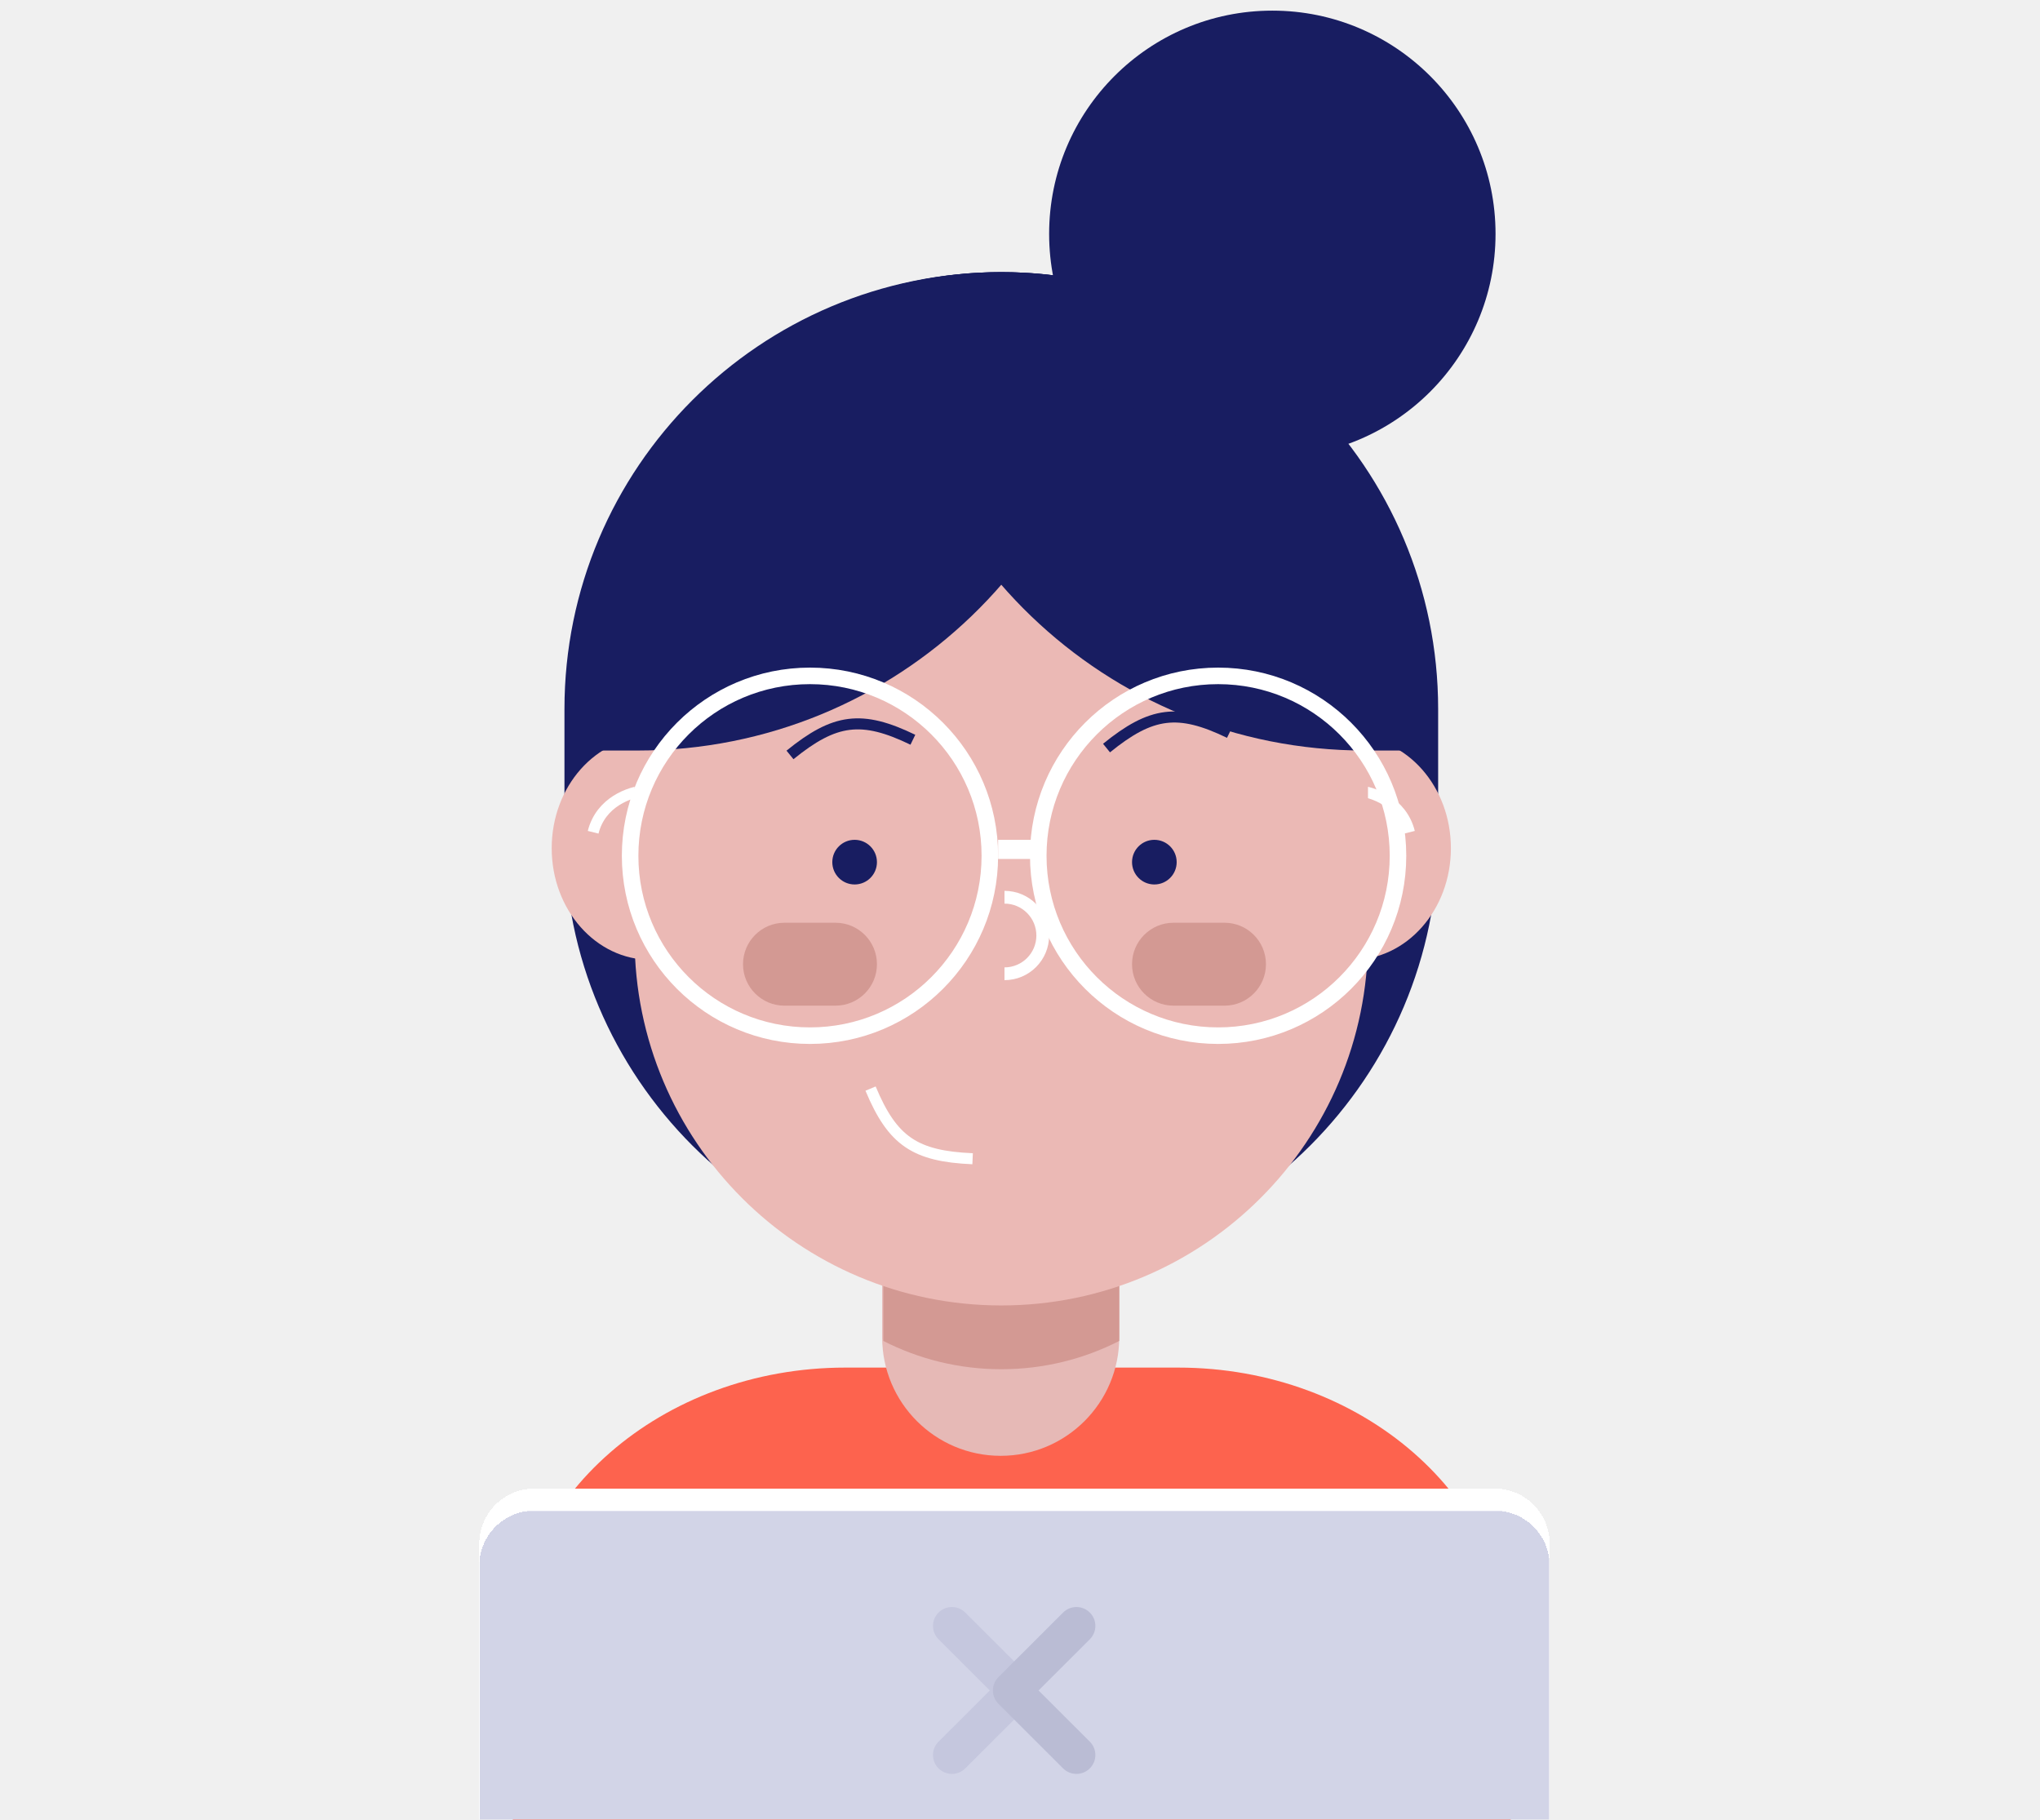
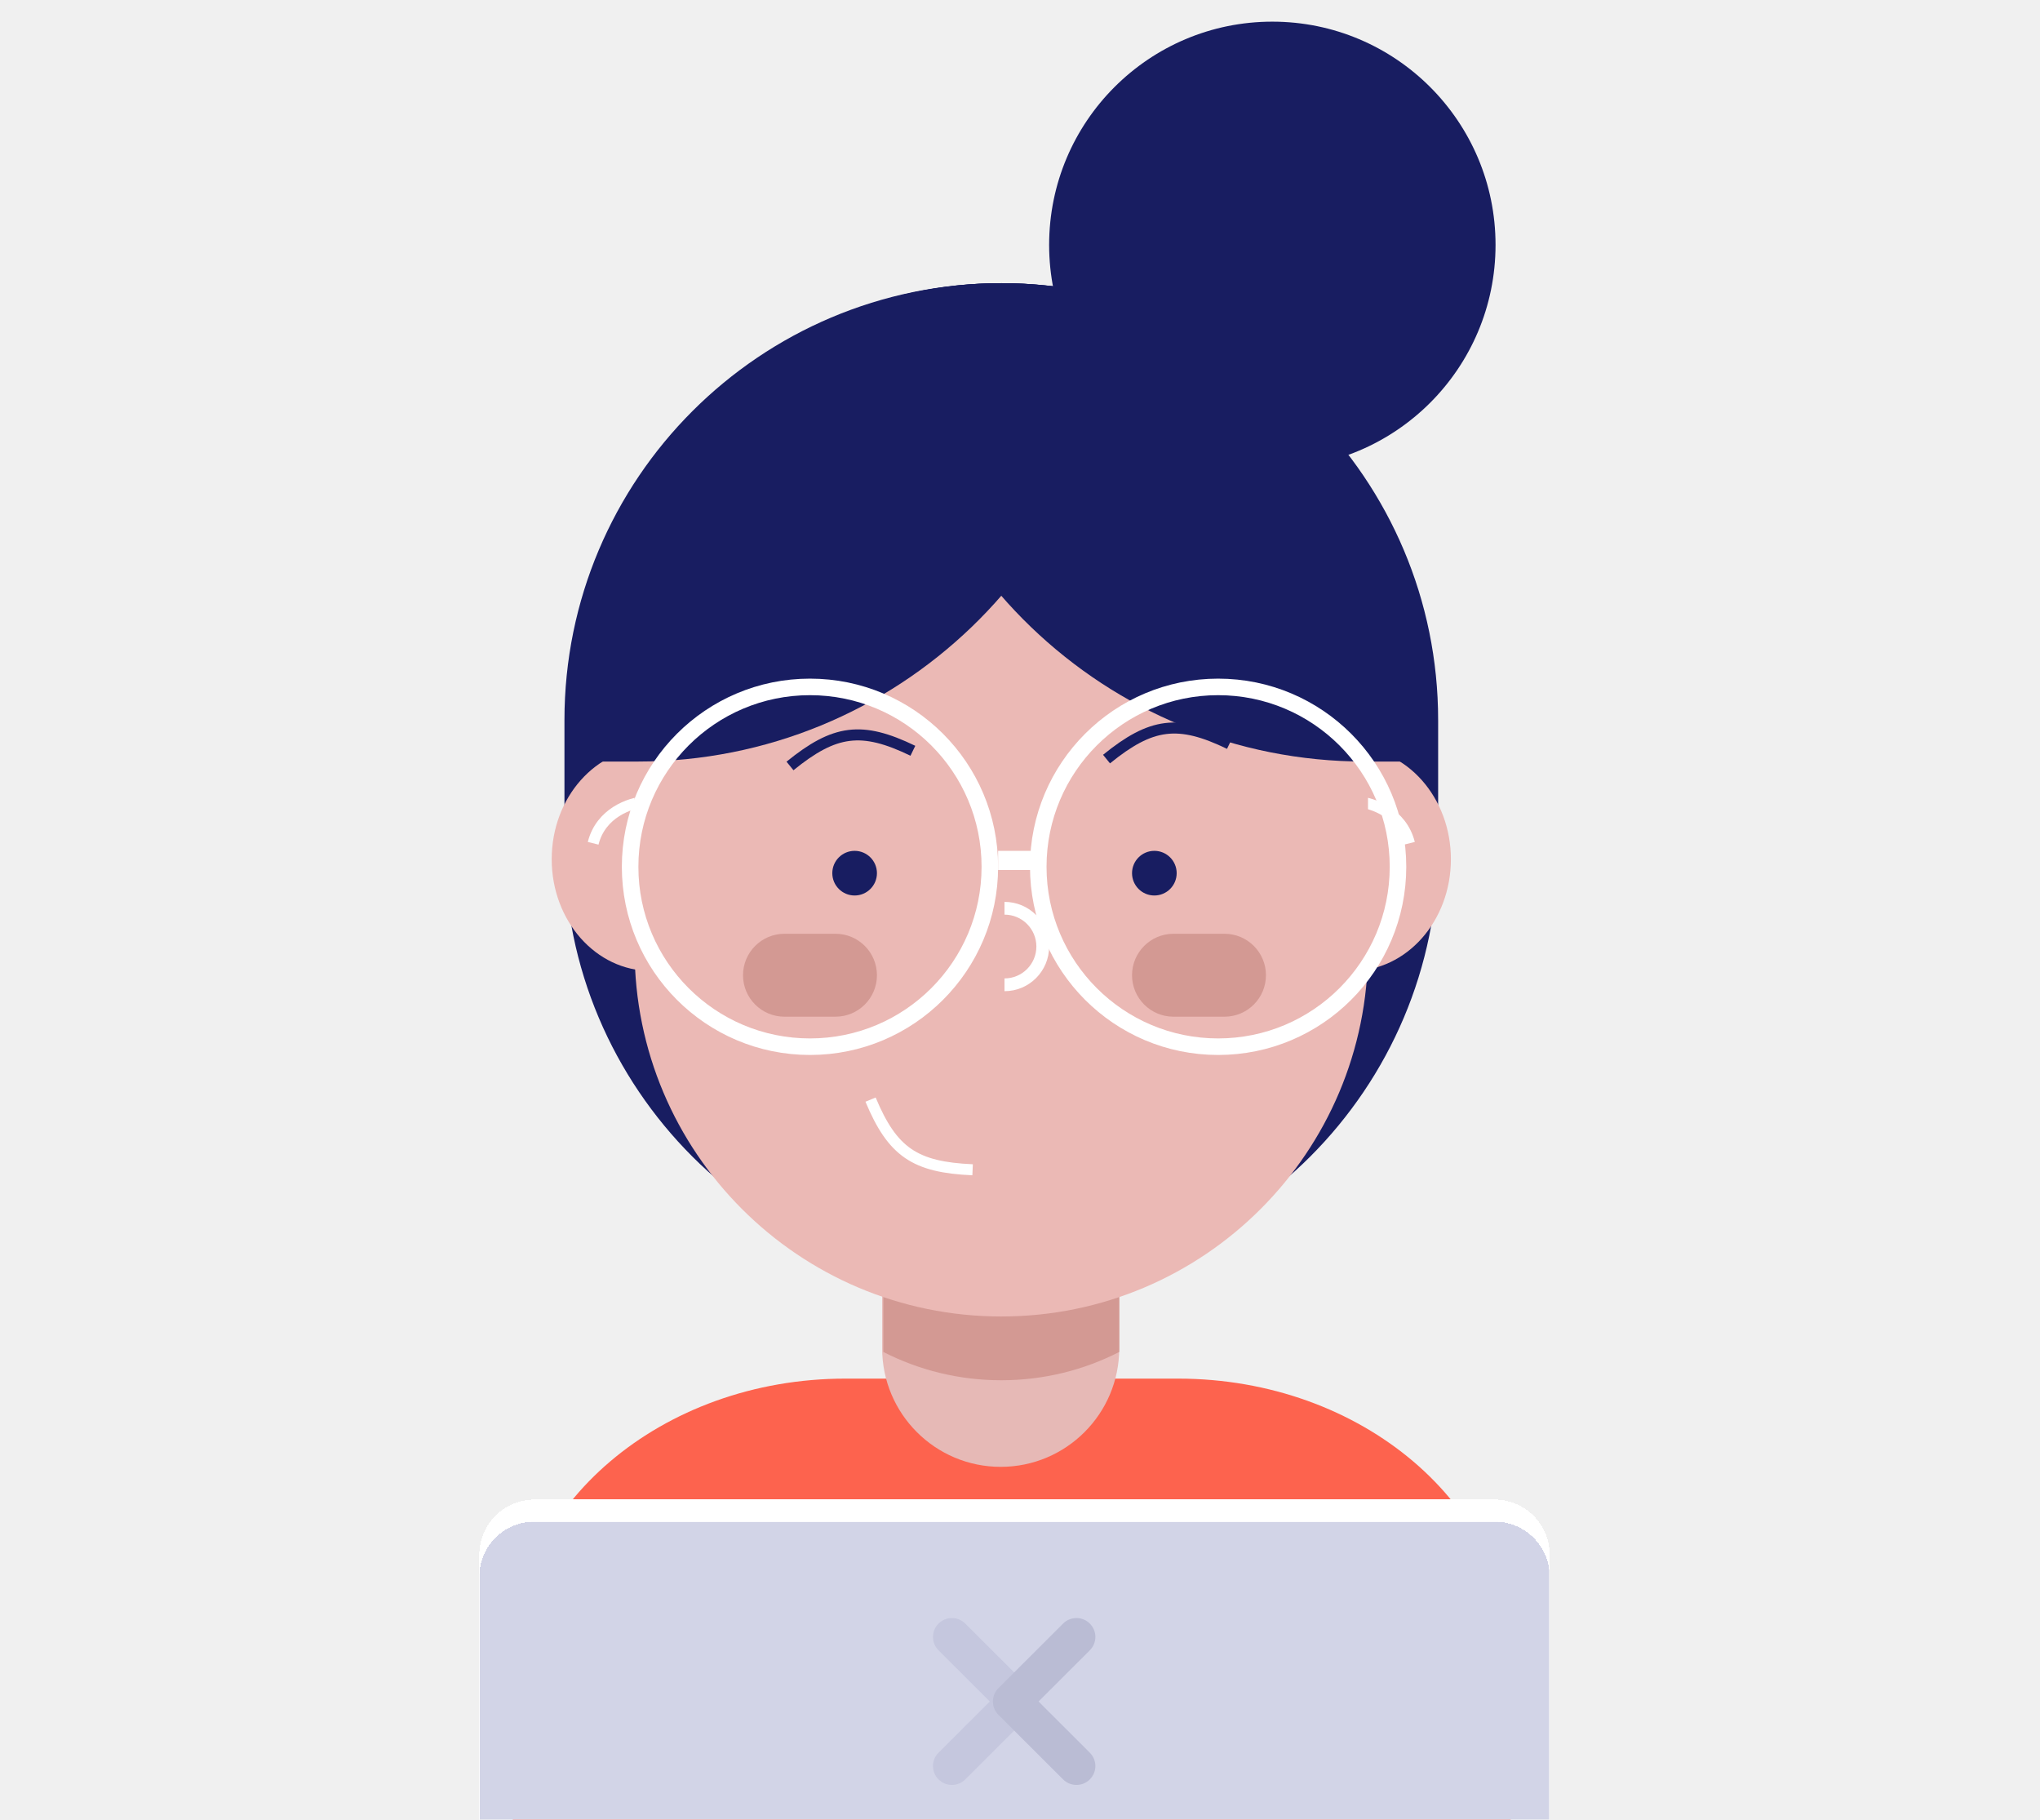
<svg xmlns="http://www.w3.org/2000/svg" width="370" height="330" viewBox="0 0 370 330" fill="none">
  <g clip-path="url(#clip0)">
-     <rect x="102.377" y="49.351" width="158.463" height="181.597" rx="79.232" fill="#181D61" />
-     <path d="M153.333 248C120.012 248 93 271.534 93 300.564V330H274V300.564C274 271.534 246.988 248 213.667 248H153.333Z" fill="#FD634E" />
-     <mask id="mask0" mask-type="alpha" maskUnits="userSpaceOnUse" x="11" y="-6" width="347" height="336">
-       <rect x="11" y="-6" width="347" height="336" fill="#E7FF1C" />
-     </mask>
-     <g mask="url(#mask0)">
-       <g filter="url(#filter0_i)">
-         <path d="M87 280C87 274.477 91.477 270 97 270H271C276.523 270 281 274.477 281 280V360H87V280Z" fill="#D2D4E7" />
-       </g>
-       <path d="M170.224 292.422C171.563 291.084 173.735 291.084 175.075 292.422L186.799 304.128C188.139 305.466 188.139 307.634 186.799 308.972L175.075 320.678C173.735 322.016 171.563 322.016 170.224 320.678C168.884 319.341 168.884 317.172 170.224 315.834L179.522 306.55L170.224 297.266C168.884 295.928 168.884 293.76 170.224 292.422Z" fill="#C5C7DE" />
-       <path d="M197.664 292.422C196.324 291.084 194.152 291.084 192.813 292.422L181.089 304.128C179.749 305.466 179.749 307.634 181.089 308.972L192.813 320.678C194.152 322.016 196.324 322.016 197.664 320.678C199.004 319.341 199.004 317.172 197.664 315.834L188.366 306.55L197.664 297.266C199.004 295.928 199.004 293.76 197.664 292.422Z" fill="#BABCD4" />
-       <path d="M160 148.5C160 136.626 169.626 127 181.5 127C193.374 127 203 136.626 203 148.5V242.5C203 254.374 193.374 264 181.5 264C169.626 264 160 254.374 160 242.5V148.5Z" fill="#E6B9B6" />
-       <path fill-rule="evenodd" clip-rule="evenodd" d="M203.007 243.164C196.587 246.446 189.314 248.297 181.608 248.297C173.903 248.297 166.63 246.446 160.21 243.164V144.776C160.21 132.958 169.791 123.377 181.609 123.377C193.427 123.377 203.007 132.958 203.007 144.776V243.164Z" fill="#D39993" />
-       <ellipse cx="245.225" cy="153.814" rx="17.928" ry="20.242" fill="#EBB9B5" />
-       <path d="M246.382 143.404C248.888 143.597 254.247 145.37 255.635 150.922" stroke="white" stroke-width="2" />
-       <ellipse rx="17.928" ry="20.242" transform="matrix(-1 0 0 1 117.992 153.814)" fill="#EBB9B5" />
-       <path d="M116.835 143.404C114.329 143.597 108.97 145.37 107.582 150.922" stroke="white" stroke-width="2" />
-       <rect x="115.1" y="62.074" width="133.017" height="174.657" rx="66.508" fill="#EBB9B5" />
-       <path d="M157.897 197.404C161.869 206.926 165.949 209.673 176.404 210.127" stroke="white" stroke-width="2" />
-       <path d="M165.571 134.145C156.282 129.654 151.407 130.306 143.282 136.9" stroke="#181D61" stroke-width="2" />
-       <path d="M222.982 132.898C213.692 128.408 208.817 129.059 200.693 135.654" stroke="#181D61" stroke-width="2" />
-       <path d="M257.37 136.101H247.538C200.521 136.101 162.182 98.944 160.283 52.393C167.048 50.413 174.204 49.351 181.608 49.351C223.45 49.351 257.37 83.27 257.37 125.112V136.101Z" fill="#181D61" />
-       <path d="M105.847 136.101H115.678C162.696 136.101 201.035 98.944 202.933 52.393C196.169 50.413 189.013 49.351 181.608 49.351C139.766 49.351 105.847 83.27 105.847 125.112V136.101Z" fill="#181D61" />
+     <rect x="102.376" y="51.351" width="158.463" height="181.597" rx="79.232" fill="#181D61" />
+     <path d="M153.333 250C120.012 250 93 272.96 93 301.282V330H274V301.282C274 272.96 246.988 250 213.667 250H153.333Z" fill="#FD634E" />
+     <g filter="url(#filter0_i)">
+       <path d="M87 282C87 276.477 91.477 272 97 272H271C276.523 272 281 276.477 281 282V330H87V282Z" fill="#D2D4E7" />
    </g>
-     <circle cx="209.368" cy="156.342" r="4.048" fill="#181D61" />
-     <circle cx="155.005" cy="156.342" r="4.048" fill="#181D61" />
-     <rect x="205.32" y="167.331" width="24.29" height="15.037" rx="7.518" fill="#D39993" />
-     <rect x="134.763" y="167.331" width="24.29" height="15.037" rx="7.518" fill="#D39993" />
-     <path d="M182.187 161.547C186.659 161.547 190.284 165.172 190.284 169.644C190.284 174.116 186.659 177.741 182.187 177.741V175.427C185.381 175.427 187.97 172.838 187.97 169.644C187.97 166.45 185.381 163.861 182.187 163.861V161.547Z" fill="white" />
-     <circle cx="230.767" cy="42.411" r="40.483" fill="#181D61" />
-     <circle cx="220.935" cy="155.186" r="32.622" stroke="white" stroke-width="3" />
-     <circle cx="146.908" cy="155.186" r="32.622" stroke="white" stroke-width="3" />
-     <rect x="181.03" y="152.294" width="6.94" height="3.47" fill="white" />
+     <path d="M170.224 294.422C171.563 293.084 173.735 293.084 175.075 294.422L186.799 306.128C188.139 307.466 188.139 309.634 186.799 310.972L175.075 322.678C173.735 324.016 171.563 324.016 170.224 322.678C168.884 321.341 168.884 319.172 170.224 317.834L179.522 308.55L170.224 299.266C168.884 297.928 168.884 295.76 170.224 294.422Z" fill="#C5C7DE" />
+     <path d="M197.664 294.422C196.324 293.084 194.152 293.084 192.813 294.422L181.089 306.128C179.749 307.466 179.749 309.634 181.089 310.972L192.813 322.678C194.152 324.016 196.324 324.016 197.664 322.678C199.004 321.341 199.004 319.172 197.664 317.834L188.366 308.55L197.664 299.266C199.004 297.928 199.004 295.76 197.664 294.422Z" fill="#BABCD4" />
+     <path d="M160 150.5C160 138.626 169.626 129 181.5 129C193.374 129 203 138.626 203 150.5V244.5C203 256.374 193.374 266 181.5 266C169.626 266 160 256.374 160 244.5V150.5Z" fill="#E6B9B6" />
+     <path fill-rule="evenodd" clip-rule="evenodd" d="M203.007 245.164C196.587 248.446 189.314 250.297 181.608 250.297C173.903 250.297 166.63 248.446 160.21 245.164V146.776C160.21 134.958 169.791 125.377 181.609 125.377C193.427 125.377 203.007 134.958 203.007 146.776V245.164Z" fill="#D39993" />
+     <ellipse cx="245.225" cy="155.814" rx="17.928" ry="20.242" fill="#EBB9B5" />
+     <path d="M246.382 145.404C248.888 145.597 254.247 147.37 255.635 152.922" stroke="white" stroke-width="2" />
+     <ellipse rx="17.928" ry="20.242" transform="matrix(-1 0 0 1 117.992 155.814)" fill="#EBB9B5" />
+     <path d="M116.835 145.404C114.329 145.597 108.97 147.37 107.582 152.922" stroke="white" stroke-width="2" />
+     <rect x="115.1" y="64.074" width="133.017" height="174.657" rx="66.508" fill="#EBB9B5" />
+     <path d="M157.897 199.404C161.869 208.926 165.949 211.673 176.404 212.127" stroke="white" stroke-width="2" />
+     <path d="M165.571 136.145C156.282 131.654 151.407 132.306 143.282 138.9" stroke="#181D61" stroke-width="2" />
+     <path d="M222.982 134.898C213.693 130.408 208.817 131.059 200.693 137.654" stroke="#181D61" stroke-width="2" />
+     <path d="M257.37 138.101H247.538C200.521 138.101 162.182 100.944 160.283 54.393C167.048 52.413 174.204 51.351 181.608 51.351C223.45 51.351 257.37 85.27 257.37 127.112V138.101Z" fill="#181D61" />
+     <path d="M105.847 138.101H115.678C162.696 138.101 201.034 100.944 202.933 54.393C196.169 52.413 189.013 51.351 181.608 51.351C139.766 51.351 105.847 85.27 105.847 127.112V138.101Z" fill="#181D61" />
+     <circle cx="209.368" cy="158.342" r="4.048" fill="#181D61" />
+     <circle cx="155.005" cy="158.342" r="4.048" fill="#181D61" />
+     <rect x="205.32" y="169.331" width="24.29" height="15.037" rx="7.518" fill="#D39993" />
+     <rect x="134.763" y="169.331" width="24.29" height="15.037" rx="7.518" fill="#D39993" />
+     <path d="M182.187 163.547C186.659 163.547 190.284 167.172 190.284 171.644C190.284 176.116 186.659 179.741 182.187 179.741V177.427C185.381 177.427 187.97 174.838 187.97 171.644C187.97 168.45 185.381 165.861 182.187 165.861V163.547Z" fill="white" />
+     <circle cx="230.767" cy="44.411" r="40.483" fill="#181D61" />
+     <circle cx="220.935" cy="157.186" r="32.622" stroke="white" stroke-width="3" />
+     <circle cx="146.908" cy="157.186" r="32.622" stroke="white" stroke-width="3" />
+     <rect x="181.03" y="154.294" width="6.94" height="3.47" fill="white" />
  </g>
  <defs>
-     <filter id="filter0_i" x="87" y="270" width="194" height="90" filterUnits="userSpaceOnUse" color-interpolation-filters="sRGB">
+     <filter id="filter0_i" x="87" y="272" width="194" height="58" filterUnits="userSpaceOnUse" color-interpolation-filters="sRGB">
      <feFlood flood-opacity="0" result="BackgroundImageFix" />
      <feBlend mode="normal" in="SourceGraphic" in2="BackgroundImageFix" result="shape" />
      <feColorMatrix in="SourceAlpha" type="matrix" values="0 0 0 0 0 0 0 0 0 0 0 0 0 0 0 0 0 0 127 0" result="hardAlpha" />
      <feOffset dy="4" />
      <feComposite in2="hardAlpha" operator="arithmetic" k2="-1" k3="1" />
      <feColorMatrix type="matrix" values="0 0 0 0 1 0 0 0 0 1 0 0 0 0 1 0 0 0 1 0" />
      <feBlend mode="normal" in2="shape" result="effect1_innerShadow" />
    </filter>
    <clipPath id="clip0">
      <rect width="370" height="330" fill="white" />
    </clipPath>
  </defs>
</svg>
